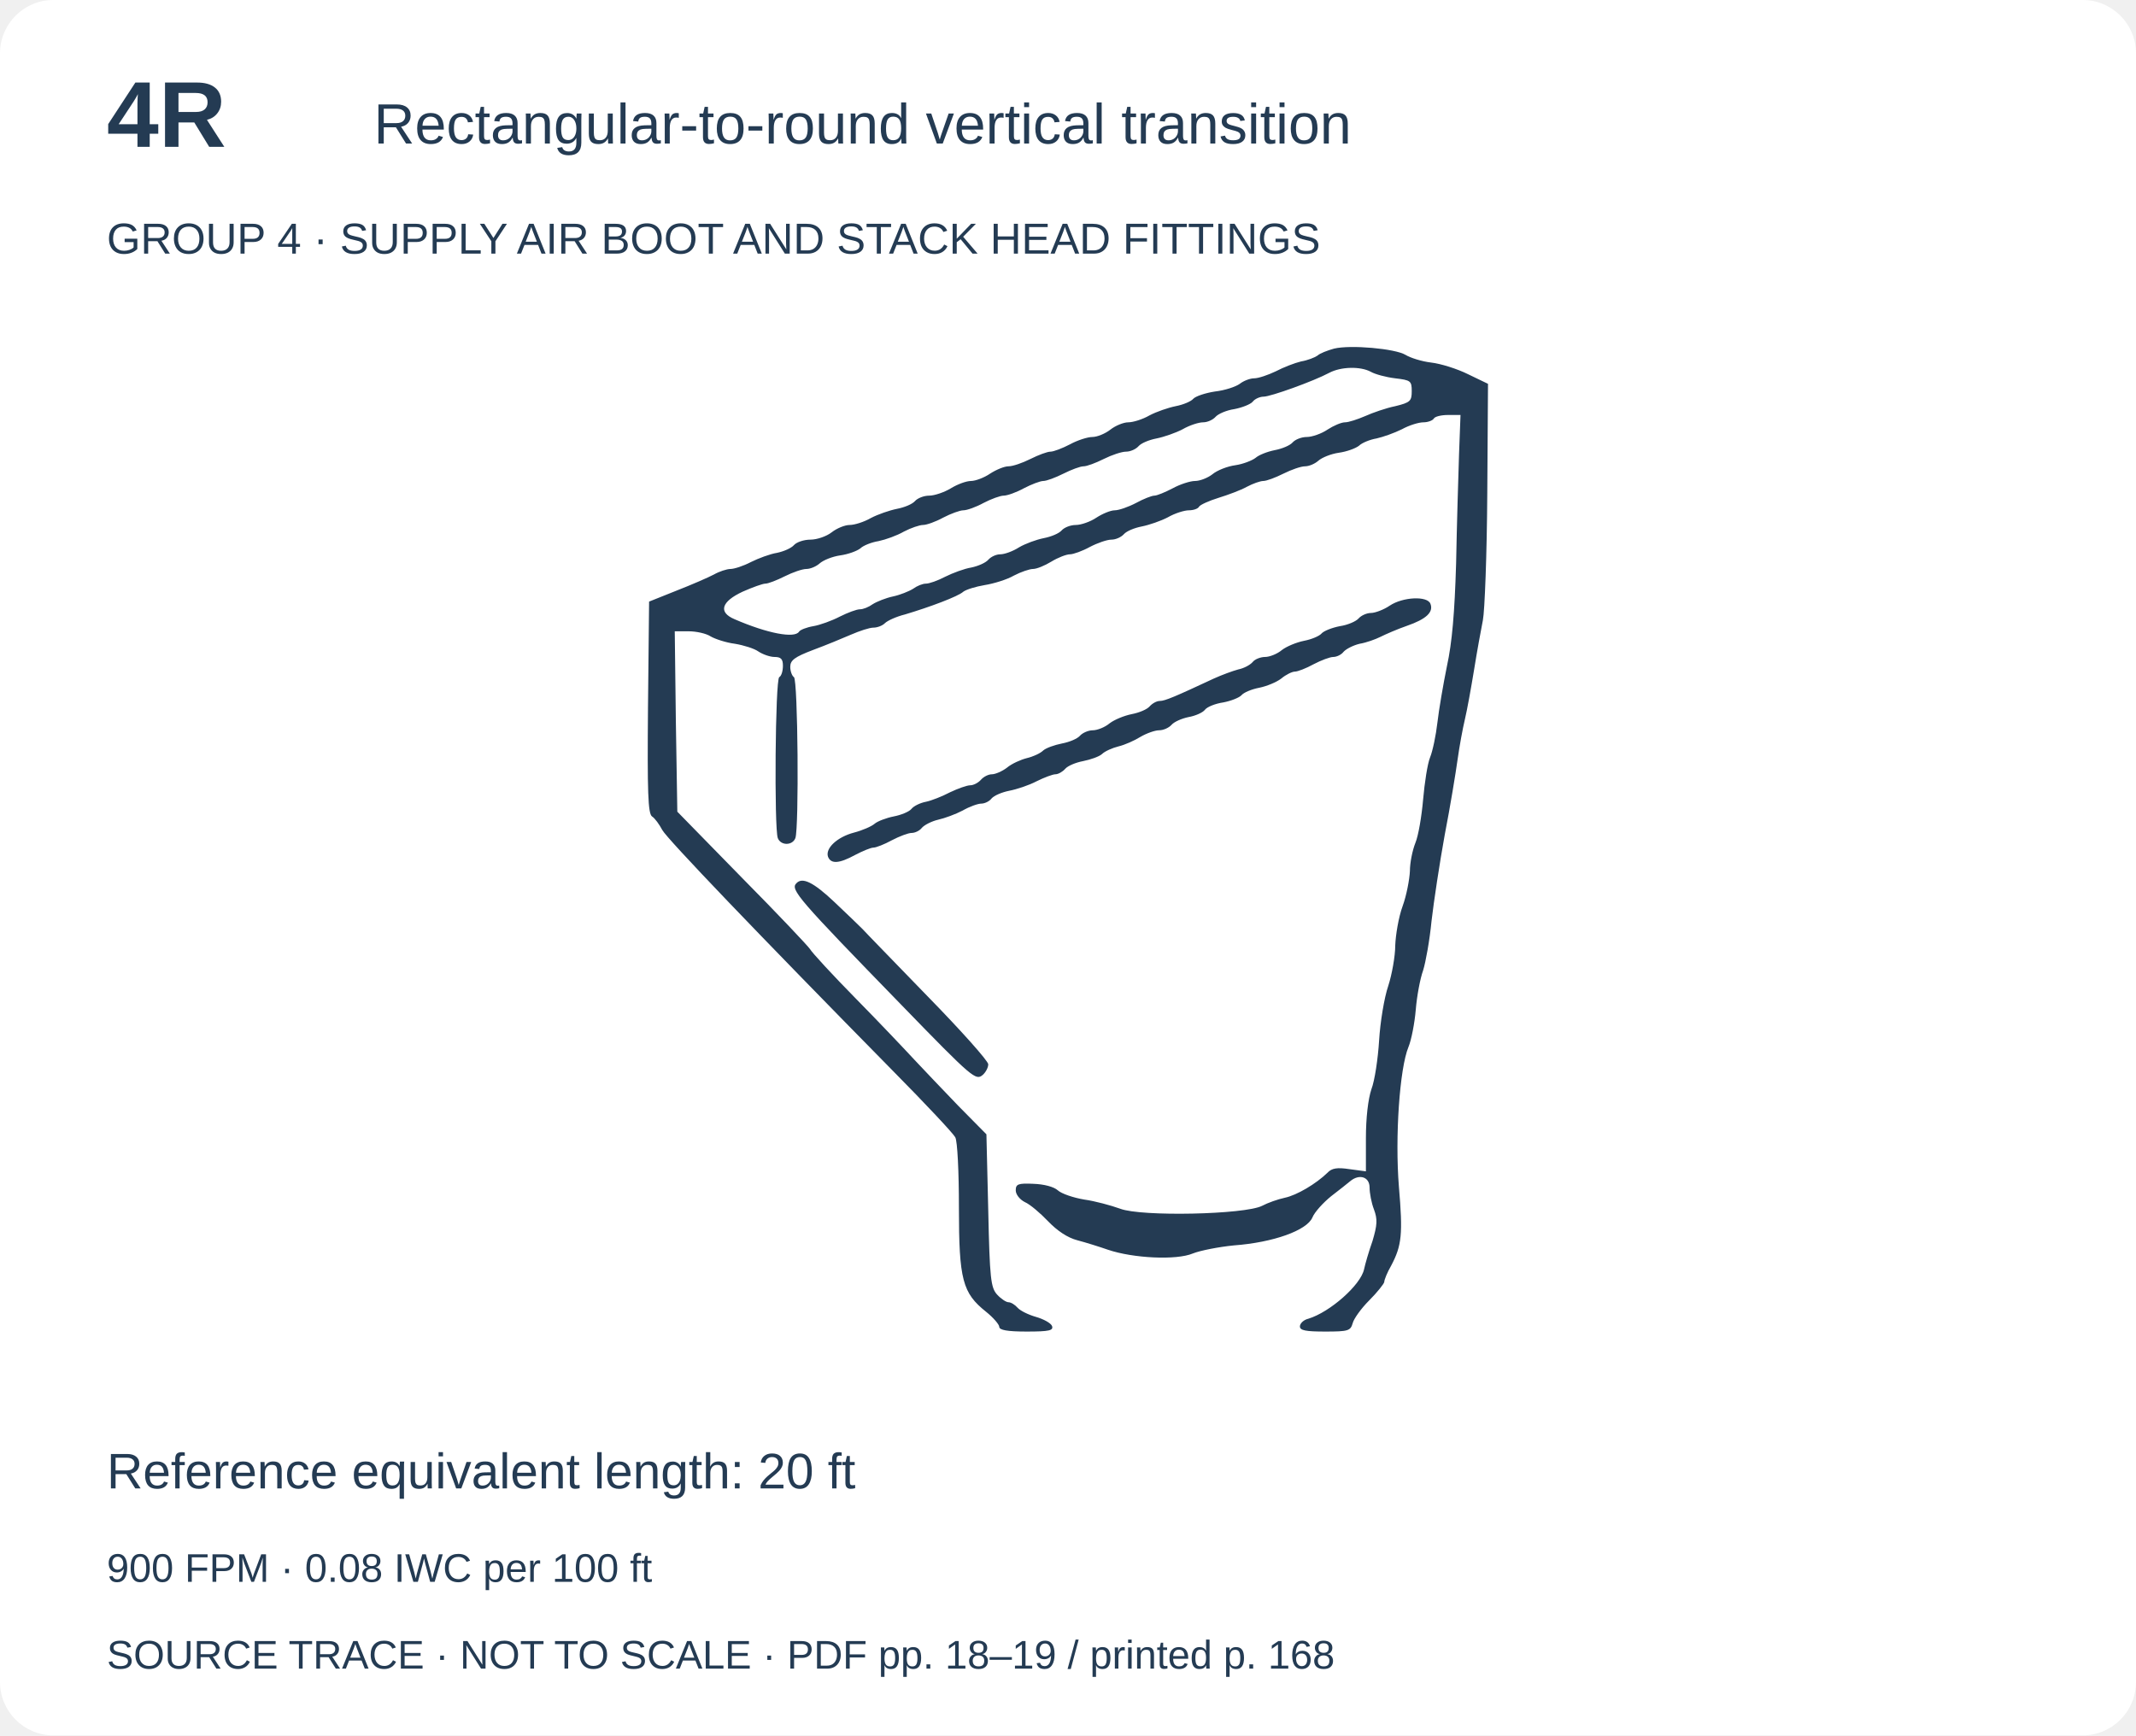
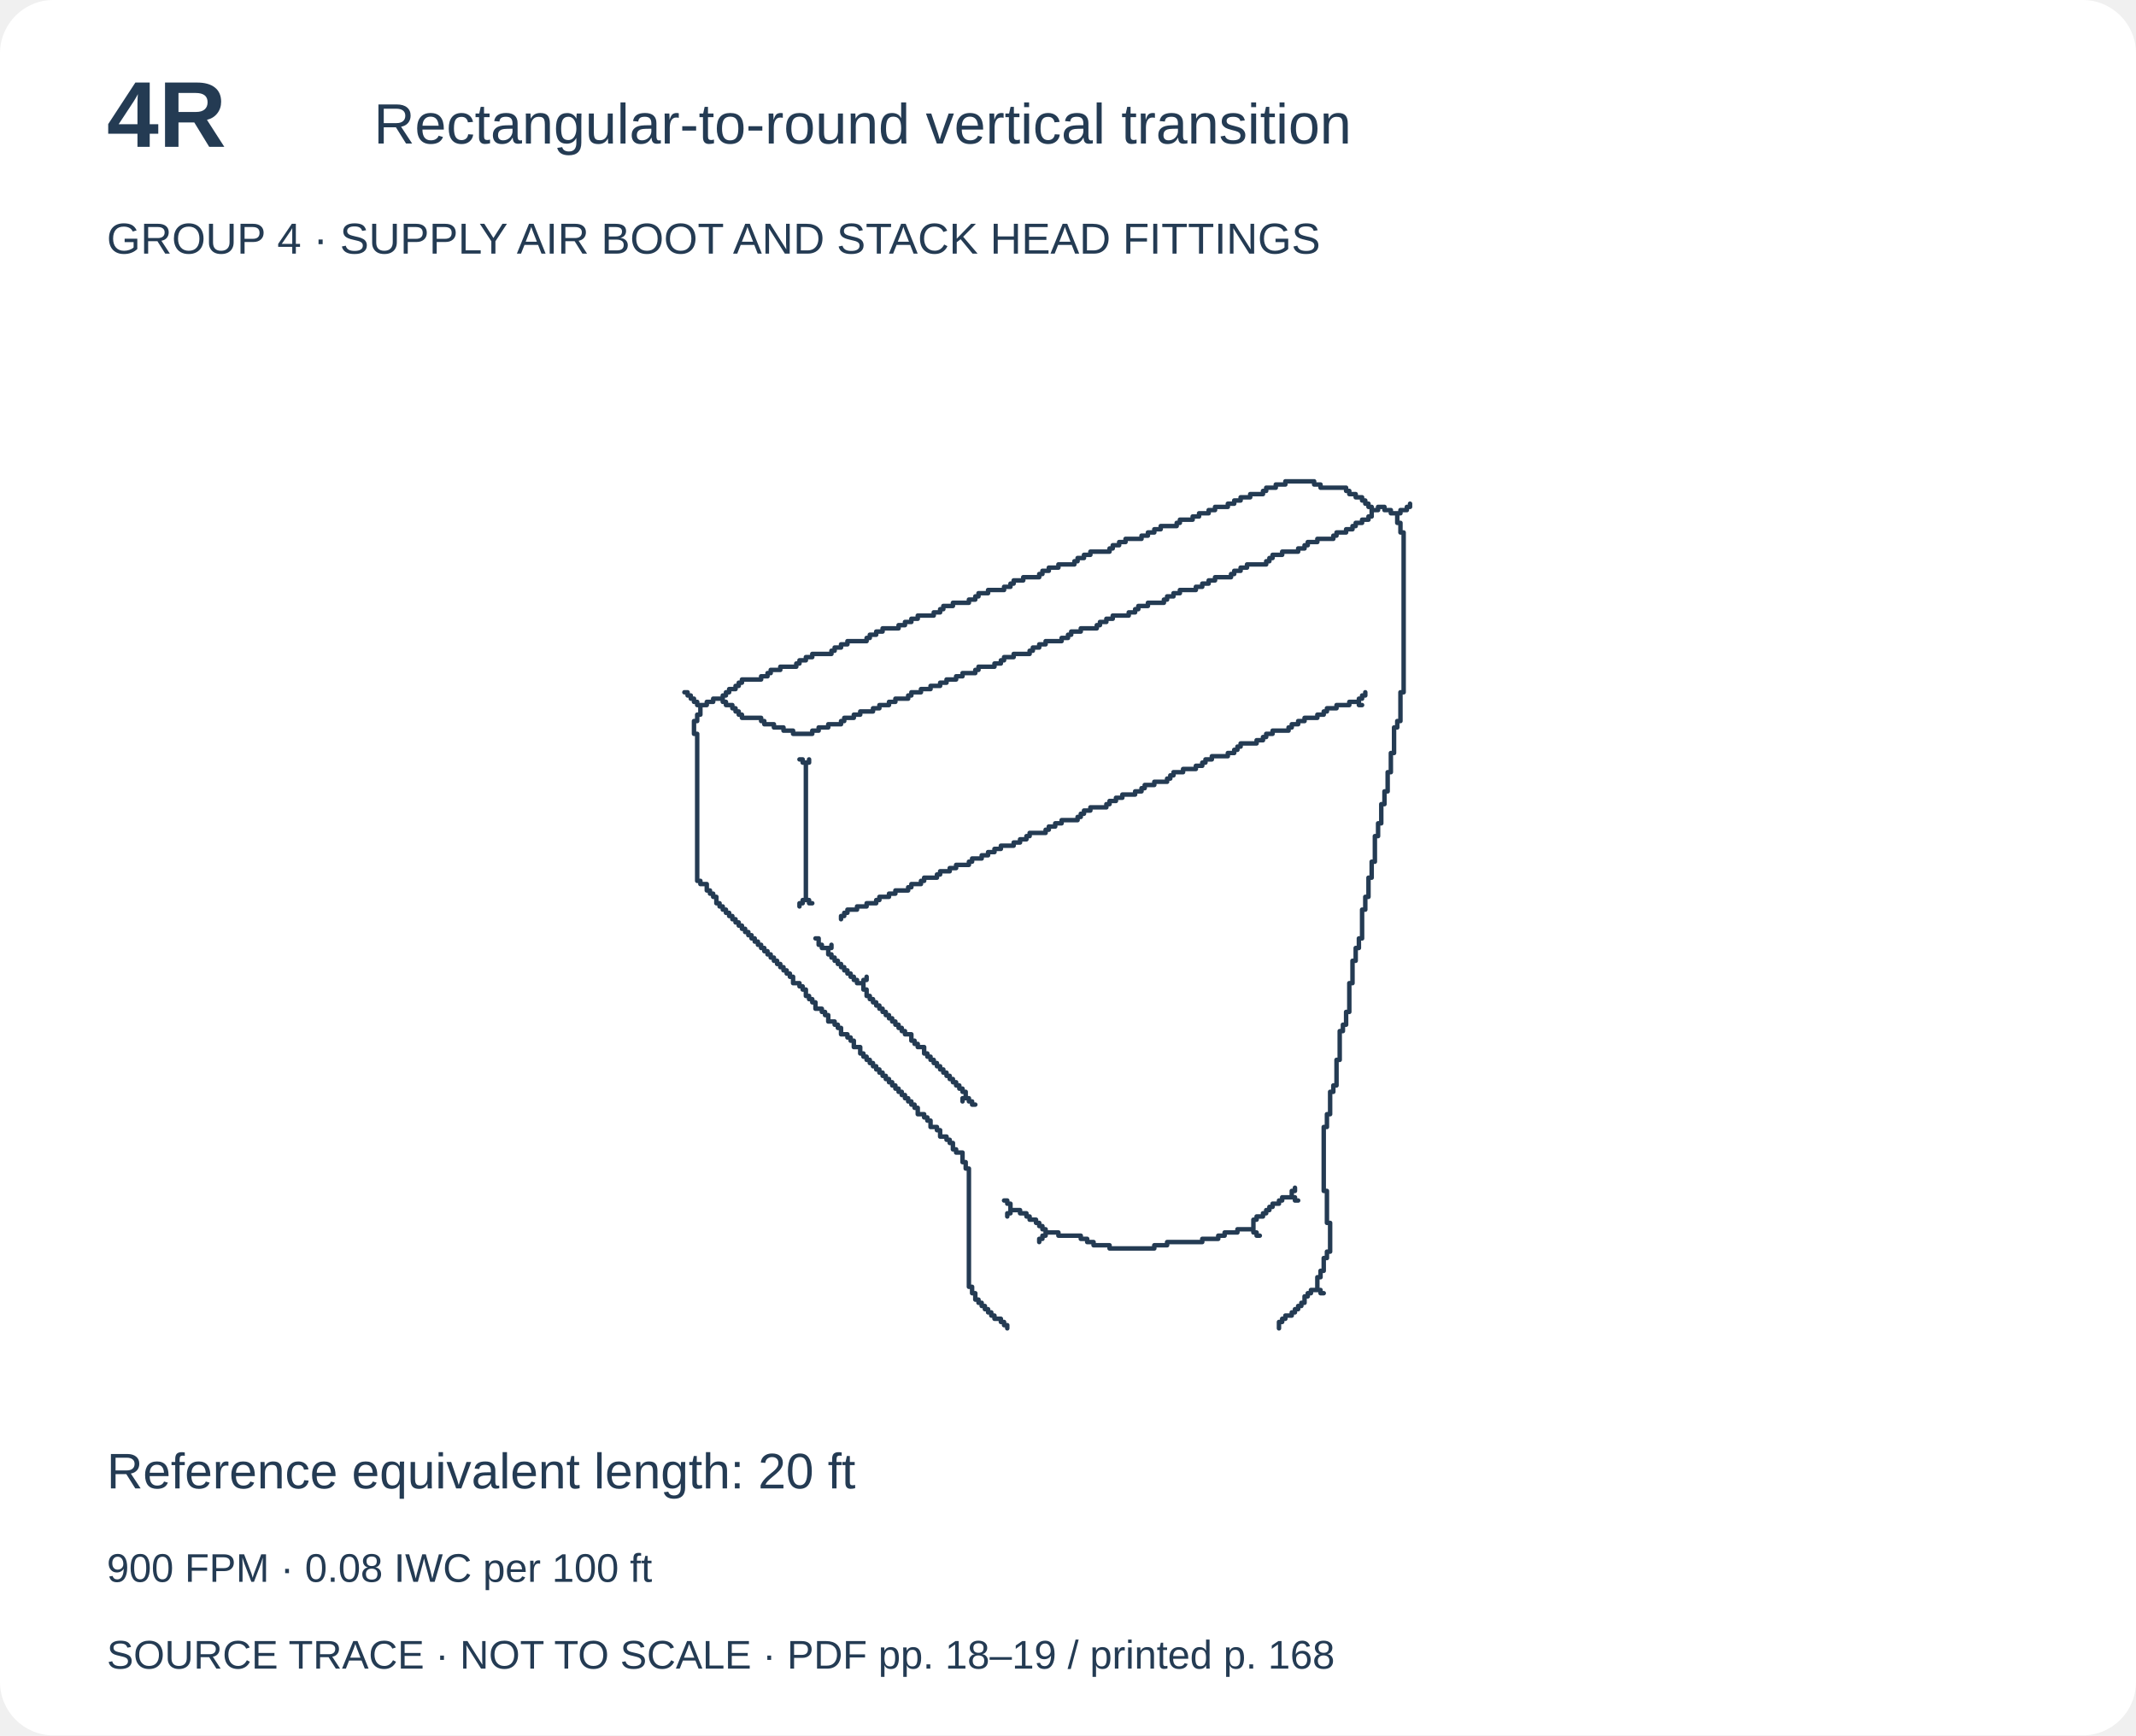
<svg xmlns="http://www.w3.org/2000/svg" width="640" height="520" viewBox="0 0 640 520" role="img" aria-labelledby="title desc">
  <style>text{font-family:Arial,sans-serif;fill:#243b53}</style>
  <rect width="640" height="520" rx="16" fill="white" />
  <text x="32" y="44" font-size="28" font-weight="700">4R</text>
  <text x="112" y="43" font-size="17">Rectangular-to-round vertical transition</text>
  <text x="32" y="76" font-size="13">GROUP 4 · SUPPLY AIR BOOT AND STACK HEAD FITTINGS</text>
-   <svg x="55" y="104" width="530" height="295" viewBox="0 0 229.186 268.523" preserveAspectRatio="xMidYMid meet">
-     <g transform="translate(-20.15749,268.5235) scale(0.1,-0.1)" fill="#243b53" stroke="none">
-       <path d="M2073 2681 c-18 -5 -39 -13 -45 -19 -7 -5 -27 -13 -45 -16 -17 -4 -48 -16 -69 -27 -21 -10 -47 -19 -59 -19 -11 0 -29 -7 -39 -15 -11 -8 -41 -18 -68 -21 -26 -4 -53 -13 -59 -20 -6 -7 -27 -16 -48 -20 -20 -4 -52 -15 -71 -25 -19 -11 -45 -19 -58 -19 -13 0 -35 -9 -49 -20 -14 -11 -36 -20 -49 -20 -13 0 -41 -9 -61 -20 -21 -11 -45 -20 -53 -20 -9 0 -33 -9 -55 -20 -22 -11 -48 -20 -60 -20 -11 0 -33 -9 -50 -20 -16 -11 -40 -20 -52 -20 -13 0 -37 -9 -55 -20 -18 -11 -45 -20 -59 -20 -15 0 -32 -7 -39 -15 -7 -8 -28 -17 -49 -21 -20 -4 -52 -15 -71 -25 -19 -11 -45 -19 -58 -19 -13 0 -35 -9 -49 -20 -14 -11 -40 -20 -58 -20 -18 0 -38 -7 -45 -15 -7 -8 -27 -17 -46 -21 -19 -3 -51 -15 -71 -25 -21 -11 -46 -19 -56 -19 -10 0 -31 -7 -45 -15 -15 -8 -61 -28 -102 -44 l-75 -30 -3 -288 c-2 -233 0 -290 11 -298 8 -5 20 -22 28 -37 13 -24 258 -280 631 -659 87 -88 162 -168 168 -179 6 -10 10 -95 10 -192 0 -197 10 -233 74 -284 20 -16 36 -35 36 -41 0 -9 22 -13 75 -13 62 0 73 3 69 15 -3 8 -23 19 -44 25 -21 6 -43 17 -50 25 -7 8 -18 15 -25 15 -6 0 -20 9 -31 21 -17 19 -20 43 -24 229 l-5 208 -77 78 c-42 44 -96 100 -120 126 -24 26 -95 101 -159 166 -64 65 -120 126 -125 135 -5 8 -88 96 -186 195 l-176 180 -4 246 -3 246 38 0 c21 0 48 -6 60 -14 12 -7 42 -17 66 -20 24 -4 53 -13 64 -21 12 -8 32 -15 44 -15 18 0 23 -6 23 -24 0 -14 -4 -28 -10 -31 -11 -7 -14 -412 -4 -439 8 -21 40 -21 48 0 10 27 7 432 -4 439 -5 3 -10 16 -10 28 0 18 12 27 62 46 35 13 81 32 104 42 23 10 50 19 61 19 10 0 24 5 31 12 7 7 31 18 55 24 67 20 145 49 159 62 8 6 34 14 58 18 25 4 61 15 80 26 19 10 43 18 52 18 10 0 32 9 50 20 18 11 41 20 51 20 9 0 34 9 54 20 21 11 47 20 59 20 12 0 27 7 34 15 7 8 28 17 49 21 20 4 52 15 71 25 19 11 45 19 57 19 12 0 25 4 28 10 3 5 27 16 53 24 26 8 61 21 77 30 17 9 37 16 45 16 9 0 33 9 55 20 22 11 48 20 59 20 11 0 27 7 36 15 10 9 35 19 56 22 22 3 46 12 55 19 8 8 30 17 48 20 18 4 49 15 69 25 20 11 46 19 59 19 12 0 25 5 28 10 3 6 21 10 39 10 l34 0 -4 -107 c-2 -60 -6 -193 -8 -298 -4 -135 -11 -216 -25 -280 -10 -49 -22 -119 -26 -154 -4 -35 -13 -78 -20 -95 -7 -17 -15 -69 -19 -115 -4 -46 -13 -99 -21 -118 -8 -20 -15 -54 -15 -77 -1 -22 -9 -66 -20 -96 -11 -30 -19 -79 -20 -107 0 -29 -9 -79 -19 -110 -11 -32 -22 -99 -25 -149 -3 -49 -12 -110 -21 -133 -9 -27 -15 -78 -15 -134 l0 -90 -45 6 c-33 5 -48 3 -60 -10 -31 -30 -83 -61 -116 -68 -19 -4 -47 -14 -62 -22 -47 -24 -330 -30 -387 -8 -25 9 -69 21 -98 25 -30 5 -62 16 -72 25 -11 10 -38 17 -67 18 -42 2 -48 -1 -48 -18 0 -11 11 -25 25 -32 14 -6 42 -30 63 -52 25 -26 53 -45 80 -52 23 -6 61 -18 84 -26 68 -23 186 -29 231 -10 20 8 71 18 112 22 108 8 199 41 214 76 6 15 30 41 51 58 22 17 45 35 52 41 25 21 53 12 53 -17 0 -15 5 -42 12 -60 10 -27 9 -42 -4 -86 -10 -28 -20 -63 -23 -77 -9 -43 -93 -117 -152 -135 -13 -3 -23 -13 -23 -21 0 -11 16 -14 69 -14 63 0 69 2 75 23 3 12 23 40 45 62 22 22 40 45 41 50 0 6 8 26 19 45 29 55 32 86 21 215 -11 136 2 323 26 381 8 19 17 66 20 102 3 37 12 85 20 107 7 22 18 83 23 135 6 52 22 158 36 235 15 77 30 169 35 205 5 36 14 85 20 110 6 25 17 86 25 135 8 50 19 110 24 135 5 25 11 180 12 345 l2 300 -54 26 c-30 15 -75 29 -101 32 -26 3 -57 13 -70 21 -28 17 -150 28 -195 17z m100 -63 c12 -7 42 -15 67 -18 42 -5 45 -7 45 -35 0 -27 -4 -31 -45 -41 -25 -5 -62 -18 -82 -27 -21 -9 -45 -17 -55 -17 -10 0 -31 -9 -48 -20 -16 -11 -42 -20 -56 -20 -15 0 -32 -7 -39 -15 -7 -8 -28 -17 -49 -21 -20 -4 -43 -13 -52 -21 -9 -7 -34 -17 -55 -20 -22 -3 -50 -14 -63 -25 -13 -10 -34 -18 -47 -18 -13 0 -41 -9 -61 -20 -21 -11 -43 -20 -50 -20 -7 0 -30 -9 -50 -20 -21 -11 -47 -20 -58 -20 -11 0 -33 -9 -50 -20 -16 -11 -42 -20 -56 -20 -15 0 -32 -7 -39 -15 -7 -8 -28 -17 -49 -21 -20 -4 -50 -15 -67 -25 -17 -11 -40 -19 -51 -19 -12 0 -26 -7 -33 -15 -7 -8 -27 -17 -46 -21 -19 -3 -51 -15 -71 -25 -21 -11 -44 -19 -53 -19 -9 0 -24 -6 -35 -14 -11 -7 -36 -17 -55 -21 -19 -4 -44 -14 -55 -21 -11 -8 -26 -14 -35 -14 -9 0 -33 -9 -55 -20 -21 -11 -54 -23 -72 -26 -18 -3 -36 -10 -39 -15 -12 -19 -86 -5 -176 34 -45 19 -36 48 22 75 27 12 55 22 62 22 8 0 31 9 53 20 22 11 48 20 59 20 11 0 27 7 36 15 10 9 35 19 56 22 22 3 46 12 55 19 8 8 31 17 50 20 19 4 50 15 69 26 19 10 43 18 52 18 10 0 35 9 55 20 21 11 46 20 55 20 10 0 35 9 55 20 21 11 46 20 55 20 10 0 35 9 55 20 21 11 45 20 53 20 9 0 33 9 55 20 22 11 46 20 55 20 9 0 33 9 55 20 22 11 49 20 61 20 12 0 27 7 34 15 7 8 28 17 49 21 20 4 52 15 71 25 19 11 44 19 56 19 12 0 27 7 34 15 7 8 30 18 51 21 21 4 44 13 50 20 6 8 20 14 30 14 19 0 136 42 179 65 32 17 85 18 113 3z M2225 1980 c-16 -11 -40 -20 -51 -20 -12 0 -27 -7 -34 -15 -7 -8 -30 -18 -51 -21 -21 -4 -44 -13 -50 -20 -6 -7 -27 -16 -48 -20 -20 -4 -47 -15 -60 -25 -13 -11 -34 -19 -46 -19 -12 0 -28 -6 -34 -14 -7 -8 -24 -17 -39 -20 -15 -4 -45 -15 -67 -25 -105 -49 -133 -61 -147 -61 -9 0 -21 -7 -28 -15 -7 -8 -28 -17 -49 -21 -20 -4 -47 -15 -60 -25 -13 -11 -34 -19 -46 -19 -12 0 -28 -7 -35 -15 -7 -8 -28 -17 -49 -21 -20 -4 -43 -12 -51 -19 -8 -8 -28 -17 -45 -21 -16 -4 -41 -15 -54 -26 -13 -10 -32 -18 -41 -18 -10 0 -23 -7 -30 -15 -7 -8 -20 -15 -29 -15 -9 0 -34 -9 -55 -19 -21 -11 -51 -23 -66 -26 -16 -3 -34 -12 -40 -20 -6 -7 -27 -16 -48 -20 -20 -4 -44 -13 -52 -20 -8 -7 -33 -18 -56 -24 -46 -12 -79 -43 -71 -66 8 -20 30 -19 74 5 21 11 43 20 50 20 7 0 30 9 50 20 21 11 45 20 54 20 9 0 22 6 28 14 7 8 27 18 44 22 18 4 48 15 67 25 19 11 42 19 51 19 9 0 22 6 28 14 7 8 28 17 48 21 21 4 54 15 75 26 20 10 44 19 51 19 8 0 20 7 27 15 7 8 28 17 49 21 20 4 43 12 51 19 8 8 29 17 45 21 17 4 44 16 60 26 17 10 40 18 51 18 12 0 27 7 34 15 7 8 27 17 46 21 18 3 39 12 45 20 6 8 29 17 50 20 21 4 44 13 50 20 6 7 27 16 48 20 20 4 47 15 60 25 13 11 30 19 37 19 8 0 31 9 51 20 21 11 45 20 54 20 9 0 22 6 28 14 7 8 27 18 44 22 18 3 43 12 57 19 14 7 46 21 72 30 52 18 73 37 64 60 -8 22 -75 19 -111 -5z M607 1223 c-18 -17 4 -42 287 -333 194 -200 202 -206 221 -190 8 7 15 20 15 29 0 9 -75 93 -166 186 -91 94 -171 176 -177 183 -7 7 -41 40 -76 73 -58 55 -88 69 -104 52z" />
-     </g>
+   <svg x="55" y="104" width="530" height="295" viewBox="0 0 280 308" preserveAspectRatio="xMidYMid meet">
+     <path d="M208 42L209 42M208 42L208 43M209 42L210 42M210 42L211 42M211 42L212 42M212 42L213 42M213 42L214 42M214 42L215 42M215 42L216 42M216 42L217 42M217 42L217 43M205 43L206 43M205 43L205 44M206 43L207 43M207 43L208 43M217 43L218 43M218 43L219 43M219 43L219 44M202 44L203 44M202 44L202 45M203 44L204 44M204 44L205 44M219 44L220 44M220 44L221 44M221 44L222 44M222 44L223 44M223 44L224 44M224 44L225 44M225 44L226 44M226 44L227 44M227 44L227 45M201 45L202 45M201 45L201 46M227 45L228 45M228 45L228 46M197 46L198 46M197 46L197 47M198 46L199 46M199 46L200 46M200 46L201 46M228 46L229 46M229 46L230 46M230 46L230 47M194 47L195 47M194 47L194 48M195 47L196 47M196 47L197 47M230 47L231 47M231 47L232 47M232 47L232 48M192 48L193 48M192 48L192 49M193 48L194 48M232 48L233 48M233 48L233 49M190 49L191 49M190 49L190 50M191 49L192 49M233 49L234 49M234 49L234 50M247 49L247 50M186 50L187 50M186 50L186 51M187 50L188 50M188 50L189 50M189 50L190 50M234 50L235 50M235 50L235 51M237 50L238 50M237 50L237 51M238 50L239 50M239 50L239 51M246 50L247 50M246 50L246 51M184 51L185 51M184 51L184 52M185 51L186 51M235 51L236 51M235 51L235 52M236 51L237 51M239 51L240 51M240 51L241 51M241 51L241 52M244 51L245 51M244 51L244 52M245 51L246 51M181 52L182 52M181 52L181 53M182 52L183 52M183 52L184 52M235 52L235 53M241 52L242 52M242 52L243 52M243 52L244 52M243 52L243 53M179 53L180 53M179 53L179 54M180 53L181 53M234 53L235 53M234 53L234 54M243 53L243 54M175 54L176 54M175 54L175 55M176 54L177 54M177 54L178 54M178 54L179 54M232 54L233 54M232 54L232 55M233 54L234 54M243 54L243 55M174 55L175 55M174 55L174 56M230 55L231 55M230 55L230 56M231 55L232 55M243 55L244 55M244 55L244 56M169 56L170 56M169 56L169 57M170 56L171 56M171 56L172 56M172 56L173 56M173 56L174 56M229 56L230 56M229 56L229 57M244 56L244 57M167 57L168 57M167 57L167 58M168 57L169 57M227 57L228 57M227 57L227 58M228 57L229 57M244 57L244 58M165 58L166 58M165 58L165 59M166 58L167 58M224 58L225 58M224 58L224 59M225 58L226 58M226 58L227 58M244 58L245 58M245 58L245 59M163 59L164 59M163 59L163 60M164 59L165 59M223 59L224 59M223 59L223 60M245 59L245 60M158 60L159 60M158 60L158 61M159 60L160 60M160 60L161 60M161 60L162 60M162 60L163 60M218 60L219 60M218 60L218 61M219 60L220 60M220 60L221 60M221 60L222 60M222 60L223 60M245 60L245 61M156 61L157 61M156 61L156 62M157 61L158 61M215 61L216 61M215 61L215 62M216 61L217 61M217 61L218 61M245 61L245 62M154 62L155 62M154 62L154 63M155 62L156 62M214 62L215 62M214 62L214 63M245 62L245 63M153 63L154 63M153 63L153 64M212 63L213 63M212 63L212 64M213 63L214 63M245 63L245 64M147 64L148 64M147 64L147 65M148 64L149 64M149 64L150 64M150 64L151 64M151 64L152 64M152 64L153 64M207 64L208 64M207 64L207 65M208 64L209 64M209 64L210 64M210 64L211 64M211 64L212 64M245 64L245 65M145 65L146 65M145 65L145 66M146 65L147 65M204 65L205 65M204 65L204 66M205 65L206 65M206 65L207 65M245 65L245 66M143 66L144 66M143 66L143 67M144 66L145 66M203 66L204 66M203 66L203 67M245 66L245 67M142 67L143 67M142 67L142 68M202 67L203 67M202 67L202 68M245 67L245 68M137 68L138 68M137 68L137 69M138 68L139 68M139 68L140 68M140 68L141 68M141 68L142 68M196 68L197 68M196 68L196 69M197 68L198 68M198 68L199 68M199 68L200 68M200 68L201 68M201 68L202 68M245 68L245 69M134 69L135 69M134 69L134 70M135 69L136 69M136 69L137 69M194 69L195 69M194 69L194 70M195 69L196 69M245 69L245 70M132 70L133 70M132 70L132 71M133 70L134 70M192 70L193 70M192 70L192 71M193 70L194 70M245 70L245 71M131 71L132 71M131 71L131 72M191 71L192 71M191 71L191 72M245 71L245 72M126 72L127 72M126 72L126 73M127 72L128 72M128 72L129 72M129 72L130 72M130 72L131 72M186 72L187 72M186 72L186 73M187 72L188 72M188 72L189 72M189 72L190 72M190 72L191 72M245 72L245 73M123 73L124 73M123 73L123 74M124 73L125 73M125 73L126 73M184 73L185 73M184 73L184 74M185 73L186 73M245 73L245 74M122 74L123 74M122 74L122 75M182 74L183 74M182 74L182 75M183 74L184 74M245 74L245 75M120 75L121 75M120 75L120 76M121 75L122 75M180 75L181 75M180 75L180 76M181 75L182 75M245 75L245 76M115 76L116 76M115 76L115 77M116 76L117 76M117 76L118 76M118 76L119 76M119 76L120 76M175 76L176 76M175 76L175 77M176 76L177 76M177 76L178 76M178 76L179 76M179 76L180 76M245 76L245 77M112 77L113 77M112 77L112 78M113 77L114 77M114 77L115 77M173 77L174 77M173 77L173 78M174 77L175 77M245 77L245 78M111 78L112 78M111 78L111 79M171 78L172 78M171 78L171 79M172 78L173 78M245 78L245 79M109 79L110 79M109 79L109 80M110 79L111 79M170 79L171 79M170 79L170 80M245 79L245 80M104 80L105 80M104 80L104 81M105 80L106 80M106 80L107 80M107 80L108 80M108 80L109 80M165 80L166 80M165 80L165 81M166 80L167 80M167 80L168 80M168 80L169 80M169 80L170 80M245 80L245 81M101 81L102 81M101 81L101 82M102 81L103 81M103 81L104 81M162 81L163 81M162 81L162 82M163 81L164 81M164 81L165 81M245 81L245 82M100 82L101 82M100 82L100 83M161 82L162 82M161 82L161 83M245 82L245 83M98 83L99 83M98 83L98 84M99 83L100 83M159 83L160 83M159 83L159 84M160 83L161 83M245 83L245 84M93 84L94 84M93 84L93 85M94 84L95 84M95 84L96 84M96 84L97 84M97 84L98 84M154 84L155 84M154 84L154 85M155 84L156 84M156 84L157 84M157 84L158 84M158 84L159 84M245 84L245 85M91 85L92 85M91 85L91 86M92 85L93 85M152 85L153 85M152 85L152 86M153 85L154 85M245 85L245 86M89 86L90 86M89 86L89 87M90 86L91 86M150 86L151 86M150 86L150 87M151 86L152 86M245 86L245 87M87 87L88 87M87 87L87 88M88 87L89 87M149 87L150 87M149 87L149 88M245 87L245 88M82 88L83 88M82 88L82 89M83 88L84 88M84 88L85 88M85 88L86 88M86 88L87 88M144 88L145 88M144 88L144 89M145 88L146 88M146 88L147 88M147 88L148 88M148 88L149 88M245 88L245 89M80 89L81 89M80 89L80 90M81 89L82 89M141 89L142 89M141 89L141 90M142 89L143 89M143 89L144 89M245 89L245 90M78 90L79 90M78 90L78 91M79 90L80 90M140 90L141 90M140 90L140 91M245 90L245 91M77 91L78 91M77 91L77 92M138 91L139 91M138 91L138 92M139 91L140 91M245 91L245 92M71 92L72 92M71 92L71 93M72 92L73 92M73 92L74 92M74 92L75 92M75 92L76 92M76 92L77 92M133 92L134 92M133 92L133 93M134 92L135 92M135 92L136 92M136 92L137 92M137 92L138 92M245 92L245 93M69 93L70 93M69 93L69 94M70 93L71 93M131 93L132 93M131 93L131 94M132 93L133 93M245 93L245 94M67 94L68 94M67 94L67 95M68 94L69 94M129 94L130 94M129 94L129 95M130 94L131 94M245 94L245 95M66 95L67 95M66 95L66 96M128 95L129 95M128 95L128 96M245 95L245 96M60 96L61 96M60 96L60 97M61 96L62 96M62 96L63 96M63 96L64 96M64 96L65 96M65 96L66 96M123 96L124 96M123 96L123 97M124 96L125 96M125 96L126 96M126 96L127 96M127 96L128 96M245 96L245 97M58 97L59 97M58 97L58 98M59 97L60 97M120 97L121 97M120 97L120 98M121 97L122 97M122 97L123 97M245 97L245 98M56 98L57 98M56 98L56 99M57 98L58 98M119 98L120 98M119 98L119 99M245 98L245 99M55 99L56 99M55 99L55 100M117 99L118 99M117 99L117 100M118 99L119 99M245 99L245 100M50 100L51 100M50 100L50 101M51 100L52 100M52 100L53 100M53 100L54 100M54 100L55 100M112 100L113 100M112 100L112 101M113 100L114 100M114 100L115 100M115 100L116 100M116 100L117 100M245 100L245 101M47 101L48 101M47 101L47 102M48 101L49 101M49 101L50 101M111 101L112 101M111 101L111 102M245 101L245 102M46 102L47 102M46 102L46 103M107 102L108 102M107 102L107 103M108 102L109 102M109 102L110 102M110 102L111 102M245 102L245 103M44 103L45 103M44 103L44 104M45 103L46 103M105 103L106 103M105 103L105 104M106 103L107 103M245 103L245 104M38 104L39 104M38 104L38 105M39 104L40 104M40 104L41 104M41 104L42 104M42 104L43 104M43 104L44 104M102 104L103 104M102 104L102 105M103 104L104 104M104 104L105 104M245 104L245 105M37 105L38 105M37 105L37 106M100 105L101 105M100 105L100 106M101 105L102 105M245 105L245 106M36 106L37 106M36 106L36 107M97 106L98 106M97 106L97 107M98 106L99 106M99 106L100 106M245 106L245 107M34 107L35 107M34 107L34 108M35 107L36 107M94 107L95 107M94 107L94 108M95 107L96 107M96 107L97 107M245 107L245 108M20 108L21 108M21 108L21 109M33 108L34 108M33 108L33 109M91 108L92 108M91 108L91 109M92 108L93 108M93 108L94 108M233 108L233 109M244 108L245 108M244 108L244 109M21 109L22 109M22 109L22 110M32 109L33 109M32 109L32 110M90 109L91 109M90 109L90 110M232 109L233 109M232 109L232 110M244 109L244 110M22 110L23 110M23 110L23 111M29 110L30 110M29 110L29 111M30 110L31 110M31 110L32 110M32 110L32 111M86 110L87 110M86 110L86 111M87 110L88 110M88 110L89 110M89 110L90 110M231 110L232 110M231 110L231 111M244 110L244 111M23 111L24 111M24 111L24 112M27 111L28 111M27 111L27 112M28 111L29 111M32 111L33 111M33 111L33 112M84 111L85 111M84 111L84 112M85 111L86 111M228 111L229 111M228 111L228 112M229 111L230 111M230 111L231 111M231 111L231 112M244 111L244 112M24 112L25 112M25 112L26 112M25 112L25 113M26 112L27 112M33 112L34 112M34 112L35 112M35 112L35 113M81 112L82 112M81 112L81 113M82 112L83 112M83 112L84 112M224 112L225 112M224 112L224 113M225 112L226 112M226 112L227 112M227 112L228 112M231 112L232 112M244 112L244 113M25 113L25 114M35 113L36 113M36 113L36 114M79 113L80 113M79 113L79 114M80 113L81 113M221 113L222 113M221 113L221 114M222 113L223 113M223 113L224 113M244 113L244 114M25 114L25 115M36 114L37 114M37 114L37 115M75 114L76 114M75 114L75 115M76 114L77 114M77 114L78 114M78 114L79 114M220 114L221 114M220 114L220 115M244 114L244 115M24 115L25 115M24 115L24 116M37 115L38 115M38 115L38 116M73 115L74 115M73 115L73 116M74 115L75 115M218 115L219 115M218 115L218 116M219 115L220 115M244 115L244 116M24 116L24 117M38 116L39 116M39 116L40 116M40 116L41 116M41 116L42 116M42 116L43 116M43 116L44 116M44 116L44 117M70 116L71 116M70 116L70 117M71 116L72 116M72 116L73 116M214 116L215 116M214 116L214 117M215 116L216 116M216 116L217 116M217 116L218 116M244 116L244 117M23 117L24 117M23 117L23 118M44 117L45 117M45 117L45 118M69 117L70 117M69 117L69 118M212 117L213 117M212 117L212 118M213 117L214 117M243 117L244 117M243 117L243 118M23 118L23 119M45 118L46 118M46 118L47 118M47 118L48 118M48 118L48 119M65 118L66 118M65 118L65 119M66 118L67 118M67 118L68 118M68 118L69 118M210 118L211 118M210 118L210 119M211 118L212 118M243 118L243 119M23 119L23 120M48 119L49 119M49 119L50 119M50 119L51 119M51 119L51 120M62 119L63 119M62 119L62 120M63 119L64 119M64 119L65 119M209 119L210 119M209 119L209 120M242 119L243 119M242 119L242 120M23 120L23 121M51 120L52 120M52 120L53 120M53 120L54 120M54 120L54 121M60 120L61 120M60 120L60 121M61 120L62 120M204 120L205 120M204 120L204 121M205 120L206 120M206 120L207 120M207 120L208 120M208 120L209 120M242 120L242 121M23 121L24 121M24 121L24 122M54 121L55 121M55 121L56 121M56 121L57 121M57 121L58 121M58 121L59 121M59 121L60 121M202 121L203 121M202 121L202 122M203 121L204 121M242 121L242 122M24 122L24 123M201 122L202 122M201 122L201 123M242 122L242 123M24 123L24 124M199 123L200 123M199 123L199 124M200 123L201 123M242 123L242 124M24 124L24 125M194 124L195 124M194 124L194 125M195 124L196 124M196 124L197 124M197 124L198 124M198 124L199 124M242 124L242 125M24 125L24 126M193 125L194 125M193 125L193 126M242 125L242 126M24 126L24 127M192 126L193 126M192 126L192 127M242 126L242 127M24 127L24 128M190 127L191 127M190 127L190 128M191 127L192 127M241 127L242 127M241 127L241 128M24 128L24 129M185 128L186 128M185 128L185 129M186 128L187 128M187 128L188 128M188 128L189 128M189 128L190 128M241 128L241 129M24 129L24 130M56 129L57 129M57 129L57 130M59 129L59 130M183 129L184 129M183 129L183 130M184 129L185 129M241 129L241 130M24 130L24 131M57 130L58 130M58 130L59 130M58 130L58 131M182 130L183 130M182 130L182 131M241 130L241 131M24 131L24 132M58 131L58 132M180 131L181 131M180 131L180 132M181 131L182 131M241 131L241 132M24 132L24 133M58 132L58 133M176 132L177 132M176 132L176 133M177 132L178 132M178 132L179 132M179 132L180 132M241 132L241 133M24 133L24 134M58 133L58 134M173 133L174 133M173 133L173 134M174 133L175 133M175 133L176 133M240 133L241 133M240 133L240 134M24 134L24 135M58 134L58 135M172 134L173 134M172 134L172 135M240 134L240 135M24 135L24 136M58 135L58 136M171 135L172 135M171 135L171 136M240 135L240 136M24 136L24 137M58 136L58 137M167 136L168 136M167 136L167 137M168 136L169 136M169 136L170 136M170 136L171 136M240 136L240 137M24 137L24 138M58 137L58 138M164 137L165 137M164 137L164 138M165 137L166 137M166 137L167 137M240 137L240 138M24 138L24 139M58 138L58 139M163 138L164 138M163 138L163 139M240 138L240 139M24 139L24 140M58 139L58 140M161 139L162 139M161 139L161 140M162 139L163 139M239 139L240 139M239 139L239 140M24 140L24 141M58 140L58 141M157 140L158 140M157 140L157 141M158 140L159 140M159 140L160 140M160 140L161 140M239 140L239 141M24 141L24 142M58 141L58 142M155 141L156 141M155 141L155 142M156 141L157 141M239 141L239 142M24 142L24 143M58 142L58 143M153 142L154 142M153 142L153 143M154 142L155 142M239 142L239 143M24 143L24 144M58 143L58 144M152 143L153 143M152 143L152 144M238 143L239 143M238 143L238 144M24 144L24 145M58 144L58 145M147 144L148 144M147 144L147 145M148 144L149 144M149 144L150 144M150 144L151 144M151 144L152 144M238 144L238 145M24 145L24 146M58 145L58 146M145 145L146 145M145 145L145 146M146 145L147 145M238 145L238 146M24 146L24 147M58 146L58 147M144 146L145 146M144 146L144 147M238 146L238 147M24 147L24 148M58 147L58 148M143 147L144 147M143 147L143 148M238 147L238 148M24 148L24 149M58 148L58 149M138 148L139 148M138 148L138 149M139 148L140 148M140 148L141 148M141 148L142 148M142 148L143 148M238 148L238 149M24 149L24 150M58 149L58 150M136 149L137 149M136 149L136 150M137 149L138 149M237 149L238 149M237 149L237 150M24 150L24 151M58 150L58 151M134 150L135 150M134 150L134 151M135 150L136 150M237 150L237 151M24 151L24 152M58 151L58 152M133 151L134 151M133 151L133 152M237 151L237 152M24 152L24 153M58 152L58 153M128 152L129 152M128 152L128 153M129 152L130 152M130 152L131 152M131 152L132 152M132 152L133 152M237 152L237 153M24 153L24 154M58 153L58 154M127 153L128 153M127 153L127 154M236 153L237 153M236 153L236 154M24 154L24 155M58 154L58 155M125 154L126 154M125 154L125 155M126 154L127 154M236 154L236 155M24 155L24 156M58 155L58 156M123 155L124 155M123 155L123 156M124 155L125 155M236 155L236 156M24 156L24 157M58 156L58 157M119 156L120 156M119 156L119 157M120 156L121 156M121 156L122 156M122 156L123 156M236 156L236 157M24 157L24 158M58 157L58 158M117 157L118 157M117 157L117 158M118 157L119 157M236 157L236 158M24 158L24 159M58 158L58 159M115 158L116 158M115 158L115 159M116 158L117 158M236 158L236 159M24 159L24 160M58 159L58 160M113 159L114 159M113 159L113 160M114 159L115 159M236 159L236 160M24 160L24 161M58 160L58 161M110 160L111 160M110 160L110 161M111 160L112 160M112 160L113 160M236 160L236 161M24 161L24 162M58 161L58 162M109 161L110 161M109 161L109 162M235 161L236 161M235 161L235 162M24 162L24 163M58 162L58 163M105 162L106 162M105 162L105 163M106 162L107 162M107 162L108 162M108 162L109 162M235 162L235 163M24 163L24 164M58 163L58 164M103 163L104 163M103 163L103 164M104 163L105 163M235 163L235 164M24 164L24 165M58 164L58 165M100 164L101 164M100 164L100 165M101 164L102 164M102 164L103 164M235 164L235 165M24 165L24 166M58 165L58 166M99 165L100 165M99 165L99 166M235 165L235 166M24 166L24 167M58 166L58 167M95 166L96 166M95 166L95 167M96 166L97 166M97 166L98 166M98 166L99 166M234 166L235 166M234 166L234 167M24 167L25 167M25 167L25 168M58 167L58 168M94 167L95 167M94 167L94 168M234 167L234 168M25 168L26 168M26 168L27 168M27 168L27 169M58 168L58 169M91 168L92 168M91 168L91 169M92 168L93 168M93 168L94 168M234 168L234 169M27 169L27 170M58 169L58 170M90 169L91 169M90 169L90 170M234 169L234 170M27 170L28 170M28 170L28 171M58 170L58 171M86 170L87 170M86 170L86 171M87 170L88 170M88 170L89 170M89 170L90 170M234 170L234 171M28 171L29 171M29 171L29 172M58 171L58 172M84 171L85 171M84 171L84 172M85 171L86 171M234 171L234 172M29 172L30 172M30 172L30 173M58 172L58 173M81 172L82 172M81 172L81 173M82 172L83 172M83 172L84 172M233 172L234 172M233 172L233 173M30 173L30 174M57 173L58 173M57 173L57 174M58 173L59 173M59 173L59 174M80 173L81 173M80 173L80 174M233 173L233 174M30 174L31 174M31 174L31 175M56 174L57 174M56 174L56 175M59 174L60 174M77 174L78 174M77 174L77 175M78 174L79 174M79 174L80 174M233 174L233 175M31 175L32 175M32 175L32 176M74 175L75 175M74 175L74 176M75 175L76 175M76 175L77 175M233 175L233 176M32 176L33 176M33 176L33 177M71 176L72 176M71 176L71 177M72 176L73 176M73 176L74 176M232 176L233 176M232 176L232 177M33 177L34 177M34 177L34 178M70 177L71 177M70 177L70 178M232 177L232 178M34 178L35 178M35 178L35 179M69 178L70 178M69 178L69 179M232 178L232 179M35 179L36 179M36 179L36 180M232 179L232 180M36 180L37 180M37 180L37 181M232 180L232 181M37 181L38 181M38 181L38 182M232 181L232 182M38 182L39 182M39 182L39 183M232 182L232 183M39 183L40 183M40 183L40 184M232 183L232 184M40 184L41 184M41 184L41 185M232 184L232 185M41 185L42 185M42 185L42 186M61 185L62 185M62 185L62 186M231 185L232 185M231 185L231 186M42 186L43 186M43 186L43 187M62 186L62 187M231 186L231 187M43 187L44 187M44 187L44 188M62 187L63 187M63 187L63 188M66 187L66 188M231 187L231 188M44 188L45 188M45 188L45 189M63 188L64 188M64 188L65 188M65 188L66 188M65 188L65 189M230 188L231 188M230 188L230 189M45 189L46 189M46 189L46 190M65 189L65 190M230 189L230 190M46 190L47 190M47 190L47 191M65 190L66 190M66 190L66 191M230 190L230 191M47 191L48 191M48 191L48 192M66 191L67 191M67 191L67 192M230 191L230 192M48 192L49 192M49 192L49 193M67 192L68 192M68 192L68 193M229 192L230 192M229 192L229 193M49 193L50 193M50 193L50 194M68 193L69 193M69 193L69 194M229 193L229 194M50 194L51 194M51 194L51 195M69 194L70 194M70 194L70 195M229 194L229 195M51 195L52 195M52 195L52 196M70 195L71 195M71 195L71 196M229 195L229 196M52 196L53 196M53 196L53 197M71 196L72 196M72 196L72 197M229 196L229 197M53 197L54 197M54 197L54 198M72 197L73 197M73 197L73 198M77 197L77 198M229 197L229 198M54 198L54 199M73 198L74 198M74 198L74 199M76 198L77 198M76 198L76 199M229 198L229 199M54 199L55 199M55 199L56 199M56 199L56 200M74 199L75 199M75 199L76 199M76 199L76 200M228 199L229 199M228 199L228 200M56 200L57 200M57 200L57 201M76 200L76 201M228 200L228 201M57 201L58 201M58 201L58 202M76 201L77 201M77 201L77 202M228 201L228 202M58 202L58 203M77 202L77 203M228 202L228 203M58 203L59 203M59 203L59 204M77 203L78 203M78 203L78 204M228 203L228 204M59 204L60 204M60 204L60 205M78 204L79 204M79 204L79 205M228 204L228 205M60 205L61 205M61 205L61 206M79 205L80 205M80 205L80 206M228 205L228 206M61 206L61 207M80 206L81 206M81 206L81 207M228 206L228 207M61 207L62 207M62 207L63 207M63 207L63 208M81 207L82 207M82 207L82 208M228 207L228 208M63 208L64 208M64 208L64 209M82 208L83 208M83 208L83 209M227 208L228 208M227 208L227 209M64 209L65 209M65 209L65 210M83 209L84 209M84 209L84 210M227 209L227 210M65 210L65 211M84 210L85 210M85 210L85 211M227 210L227 211M65 211L66 211M66 211L67 211M67 211L67 212M85 211L86 211M86 211L86 212M227 211L227 212M67 212L68 212M68 212L68 213M86 212L87 212M87 212L87 213M226 212L227 212M226 212L226 213M68 213L69 213M69 213L69 214M87 213L88 213M88 213L88 214M226 213L226 214M69 214L69 215M88 214L89 214M89 214L89 215M225 214L226 214M225 214L225 215M69 215L70 215M70 215L71 215M71 215L71 216M89 215L90 215M90 215L91 215M91 215L91 216M225 215L225 216M71 216L72 216M72 216L72 217M91 216L91 217M225 216L225 217M72 217L73 217M73 217L73 218M91 217L92 217M92 217L92 218M225 217L225 218M73 218L73 219M92 218L93 218M93 218L93 219M225 218L225 219M73 219L74 219M74 219L75 219M75 219L75 220M93 219L94 219M94 219L95 219M95 219L95 220M225 219L225 220M75 220L75 221M95 220L95 221M225 220L225 221M75 221L76 221M76 221L76 222M95 221L96 221M96 221L96 222M225 221L225 222M76 222L77 222M77 222L77 223M96 222L97 222M97 222L97 223M225 222L225 223M77 223L78 223M78 223L78 224M97 223L98 223M98 223L98 224M224 223L225 223M224 223L224 224M78 224L79 224M79 224L79 225M98 224L99 224M99 224L99 225M224 224L224 225M79 225L80 225M80 225L80 226M99 225L100 225M100 225L100 226M224 225L224 226M80 226L81 226M81 226L81 227M100 226L101 226M101 226L101 227M224 226L224 227M81 227L82 227M82 227L82 228M101 227L102 227M102 227L102 228M224 227L224 228M82 228L83 228M83 228L83 229M102 228L103 228M103 228L103 229M224 228L224 229M83 229L84 229M84 229L84 230M103 229L104 229M104 229L104 230M224 229L224 230M84 230L85 230M85 230L85 231M104 230L105 230M105 230L105 231M224 230L224 231M85 231L86 231M86 231L86 232M105 231L106 231M106 231L106 232M223 231L224 231M223 231L223 232M86 232L87 232M87 232L87 233M106 232L107 232M107 232L107 233M223 232L223 233M87 233L88 233M88 233L88 234M107 233L108 233M108 233L108 234M222 233L223 233M222 233L222 234M88 234L89 234M89 234L89 235M108 234L108 235M222 234L222 235M89 235L90 235M90 235L90 236M107 235L108 235M107 235L107 236M108 235L109 235M109 235L109 236M222 235L222 236M90 236L91 236M91 236L91 237M109 236L110 236M110 236L110 237M222 236L222 237M91 237L92 237M92 237L92 238M110 237L111 237M222 237L222 238M92 238L93 238M93 238L93 239M222 238L222 239M93 239L93 240M222 239L222 240M93 240L94 240M94 240L95 240M95 240L95 241M221 240L222 240M221 240L221 241M95 241L96 241M96 241L96 242M221 241L221 242M96 242L97 242M97 242L97 243M221 242L221 243M97 243L97 244M221 243L221 244M97 244L98 244M98 244L99 244M99 244L99 245M220 244L221 244M220 244L220 245M99 245L100 245M100 245L100 246M220 245L220 246M100 246L100 247M220 246L220 247M100 247L101 247M101 247L102 247M102 247L102 248M220 247L220 248M102 248L103 248M103 248L103 249M220 248L220 249M103 249L104 249M104 249L104 250M220 249L220 250M104 250L104 251M220 250L220 251M104 251L105 251M105 251L105 252M220 251L220 252M105 252L106 252M106 252L107 252M107 252L107 253M220 252L220 253M107 253L107 254M220 253L220 254M107 254L107 255M220 254L220 255M107 255L108 255M108 255L108 256M220 255L220 256M108 256L108 257M220 256L220 257M108 257L109 257M109 257L109 258M220 257L220 258M109 258L109 259M220 258L220 259M109 259L109 260M220 259L220 260M109 260L109 261M220 260L220 261M109 261L109 262M220 261L220 262M109 262L109 263M220 262L220 263M109 263L109 264M211 263L211 264M220 263L220 264M109 264L109 265M210 264L211 264M210 264L210 265M220 264L221 264M221 264L221 265M109 265L109 266M210 265L210 266M221 265L221 266M109 266L109 267M207 266L208 266M207 266L207 267M208 266L209 266M209 266L210 266M210 266L211 266M211 266L211 267M221 266L221 267M109 267L109 268M120 267L121 267M121 267L121 268M206 267L207 267M206 267L206 268M211 267L212 267M221 267L221 268M109 268L109 269M121 268L122 268M122 268L122 269M204 268L205 268M204 268L204 269M205 268L206 268M221 268L221 269M109 269L109 270M122 269L122 270M203 269L204 269M203 269L203 270M221 269L221 270M109 270L109 271M122 270L123 270M122 270L122 271M123 270L124 270M124 270L125 270M125 270L125 271M202 270L203 270M202 270L202 271M221 270L221 271M109 271L109 272M121 271L122 271M121 271L121 272M125 271L126 271M126 271L127 271M127 271L127 272M201 271L202 271M201 271L201 272M221 271L221 272M109 272L109 273M127 272L128 272M128 272L128 273M199 272L200 272M199 272L199 273M200 272L201 272M221 272L221 273M109 273L109 274M128 273L129 273M129 273L130 273M130 273L130 274M198 273L199 273M198 273L198 274M221 273L221 274M109 274L109 275M130 274L131 274M131 274L131 275M198 274L198 275M221 274L222 274M222 274L222 275M109 275L109 276M131 275L132 275M132 275L132 276M198 275L198 276M222 275L222 276M109 276L109 277M132 276L133 276M133 276L133 277M193 276L194 276M193 276L193 277M194 276L195 276M195 276L196 276M196 276L197 276M197 276L198 276M198 276L198 277M222 276L222 277M109 277L109 278M133 277L134 277M133 277L133 278M134 277L135 277M135 277L136 277M136 277L137 277M137 277L137 278M189 277L190 277M189 277L189 278M190 277L191 277M191 277L192 277M192 277L193 277M198 277L199 277M199 277L199 278M222 277L222 278M109 278L109 279M132 278L133 278M132 278L132 279M137 278L138 278M138 278L139 278M139 278L140 278M140 278L141 278M141 278L142 278M142 278L143 278M143 278L144 278M144 278L144 279M187 278L188 278M187 278L187 279M188 278L189 278M199 278L200 278M222 278L222 279M109 279L109 280M131 279L132 279M131 279L131 280M144 279L145 279M145 279L146 279M146 279L146 280M182 279L183 279M182 279L182 280M183 279L184 279M184 279L185 279M185 279L186 279M186 279L187 279M222 279L222 280M109 280L109 281M146 280L147 280M147 280L148 280M148 280L148 281M171 280L172 280M171 280L171 281M172 280L173 280M173 280L174 280M174 280L175 280M175 280L176 280M176 280L177 280M177 280L178 280M178 280L179 280M179 280L180 280M180 280L181 280M181 280L182 280M222 280L222 281M109 281L109 282M148 281L149 281M149 281L150 281M150 281L151 281M151 281L152 281M152 281L153 281M153 281L153 282M167 281L168 281M167 281L167 282M168 281L169 281M169 281L170 281M170 281L171 281M222 281L222 282M109 282L109 283M153 282L154 282M154 282L155 282M155 282L156 282M156 282L157 282M157 282L158 282M158 282L159 282M159 282L160 282M160 282L161 282M161 282L162 282M162 282L163 282M163 282L164 282M164 282L165 282M165 282L166 282M166 282L167 282M222 282L222 283M109 283L109 284M221 283L222 283M221 283L221 284M109 284L109 285M221 284L221 285M109 285L109 286M220 285L221 285M220 285L220 286M109 286L109 287M220 286L220 287M109 287L109 288M220 287L220 288M109 288L109 289M220 288L220 289M109 289L109 290M219 289L220 289M219 289L219 290M109 290L109 291M219 290L219 291M109 291L109 292M218 291L219 291M218 291L218 292M109 292L109 293M218 292L218 293M109 293L109 294M218 293L218 294M109 294L110 294M110 294L110 295M218 294L218 295M110 295L110 296M216 295L217 295M216 295L216 296M217 295L218 295M218 295L219 295M219 295L219 296M110 296L111 296M111 296L111 297M215 296L216 296M215 296L215 297M219 296L220 296M111 297L111 298M214 297L215 297M214 297L214 298M111 298L112 298M112 298L112 299M214 298L214 299M112 299L113 299M113 299L113 300M213 299L214 299M213 299L213 300M113 300L114 300M114 300L114 301M212 300L213 300M212 300L212 301M114 301L115 301M115 301L115 302M211 301L212 301M211 301L211 302M115 302L116 302M116 302L116 303M210 302L211 302M210 302L210 303M116 303L117 303M117 303L117 304M208 303L209 303M208 303L208 304M209 303L210 303M117 304L118 304M118 304L119 304M119 304L119 305M207 304L208 304M207 304L207 305M119 305L120 305M120 305L120 306M206 305L207 305M206 305L206 306M120 306L121 306M121 306L121 307M206 306L206 307" fill="none" stroke="#243b53" stroke-width="1.4" stroke-linecap="round" stroke-linejoin="round" />
  </svg>
  <text x="32" y="446" font-size="15">Reference equivalent length: 20 ft</text>
  <text x="32" y="474" font-size="12">900 FPM · 0.08 IWC per 100 ft</text>
  <text x="32" y="500" font-size="12">SOURCE TRACE · NOT TO SCALE · PDF pp. 18–19 / printed p. 168</text>
</svg>
